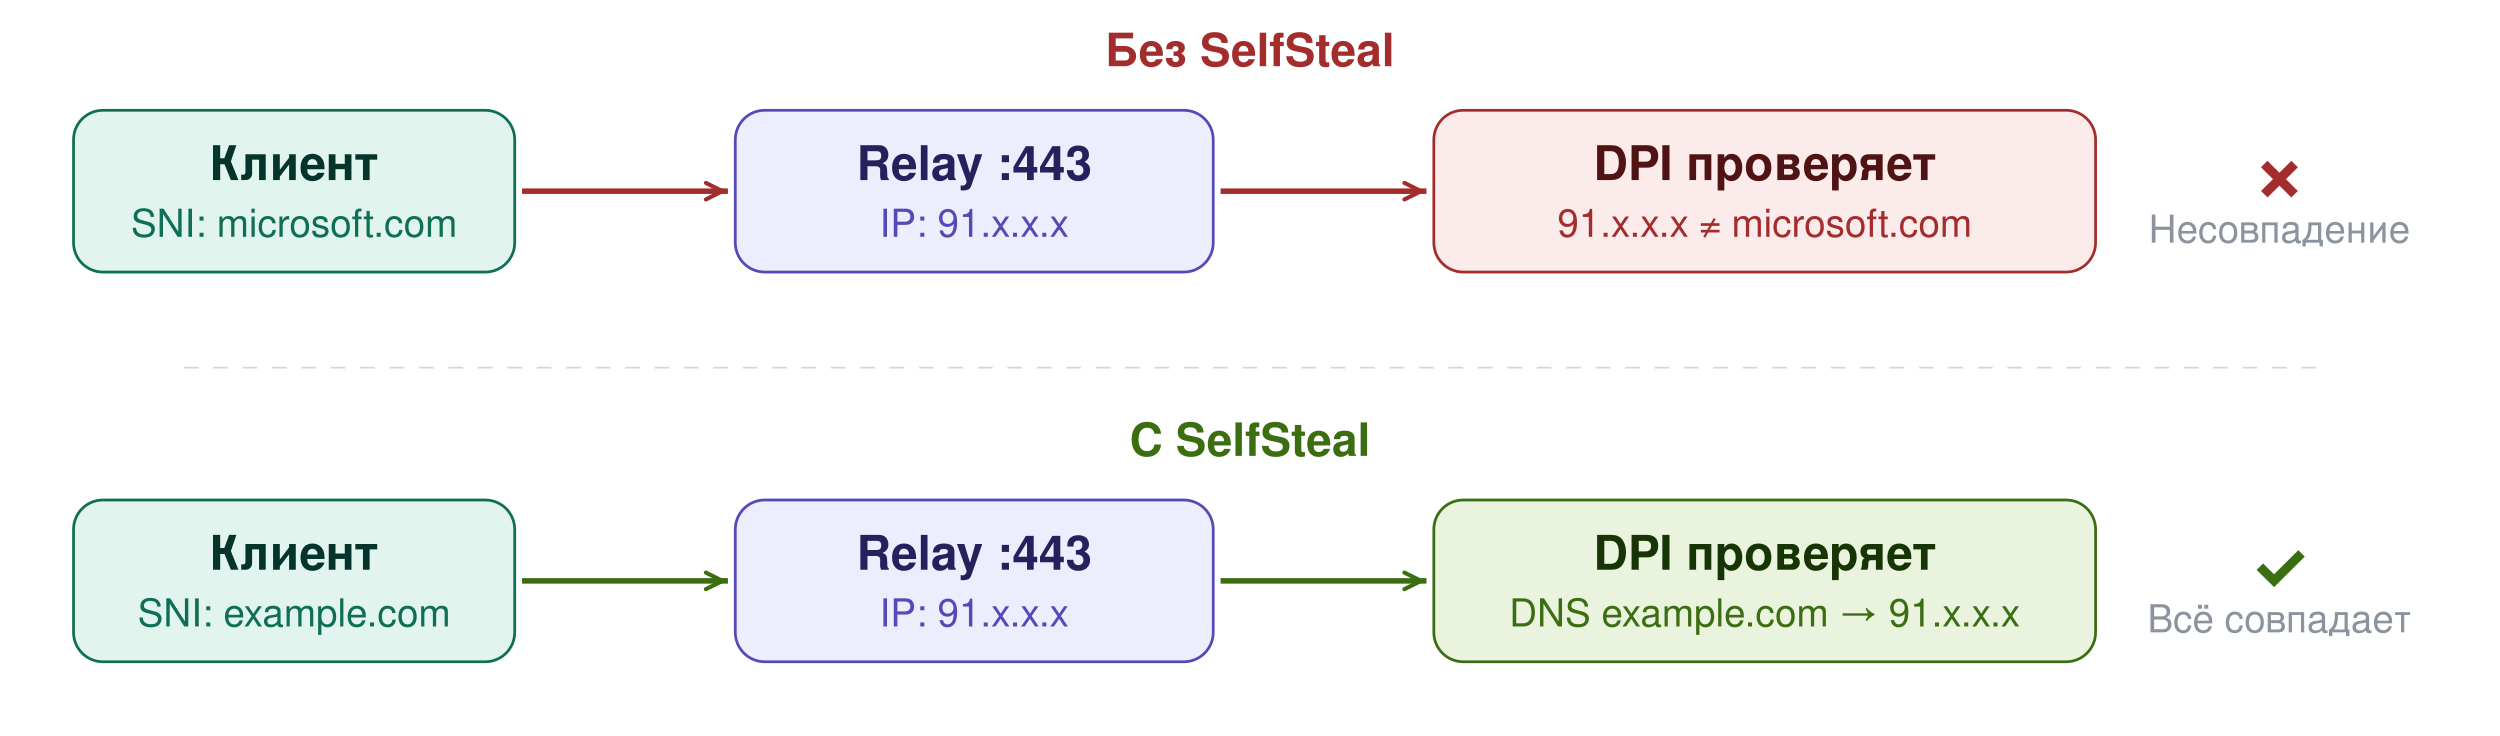
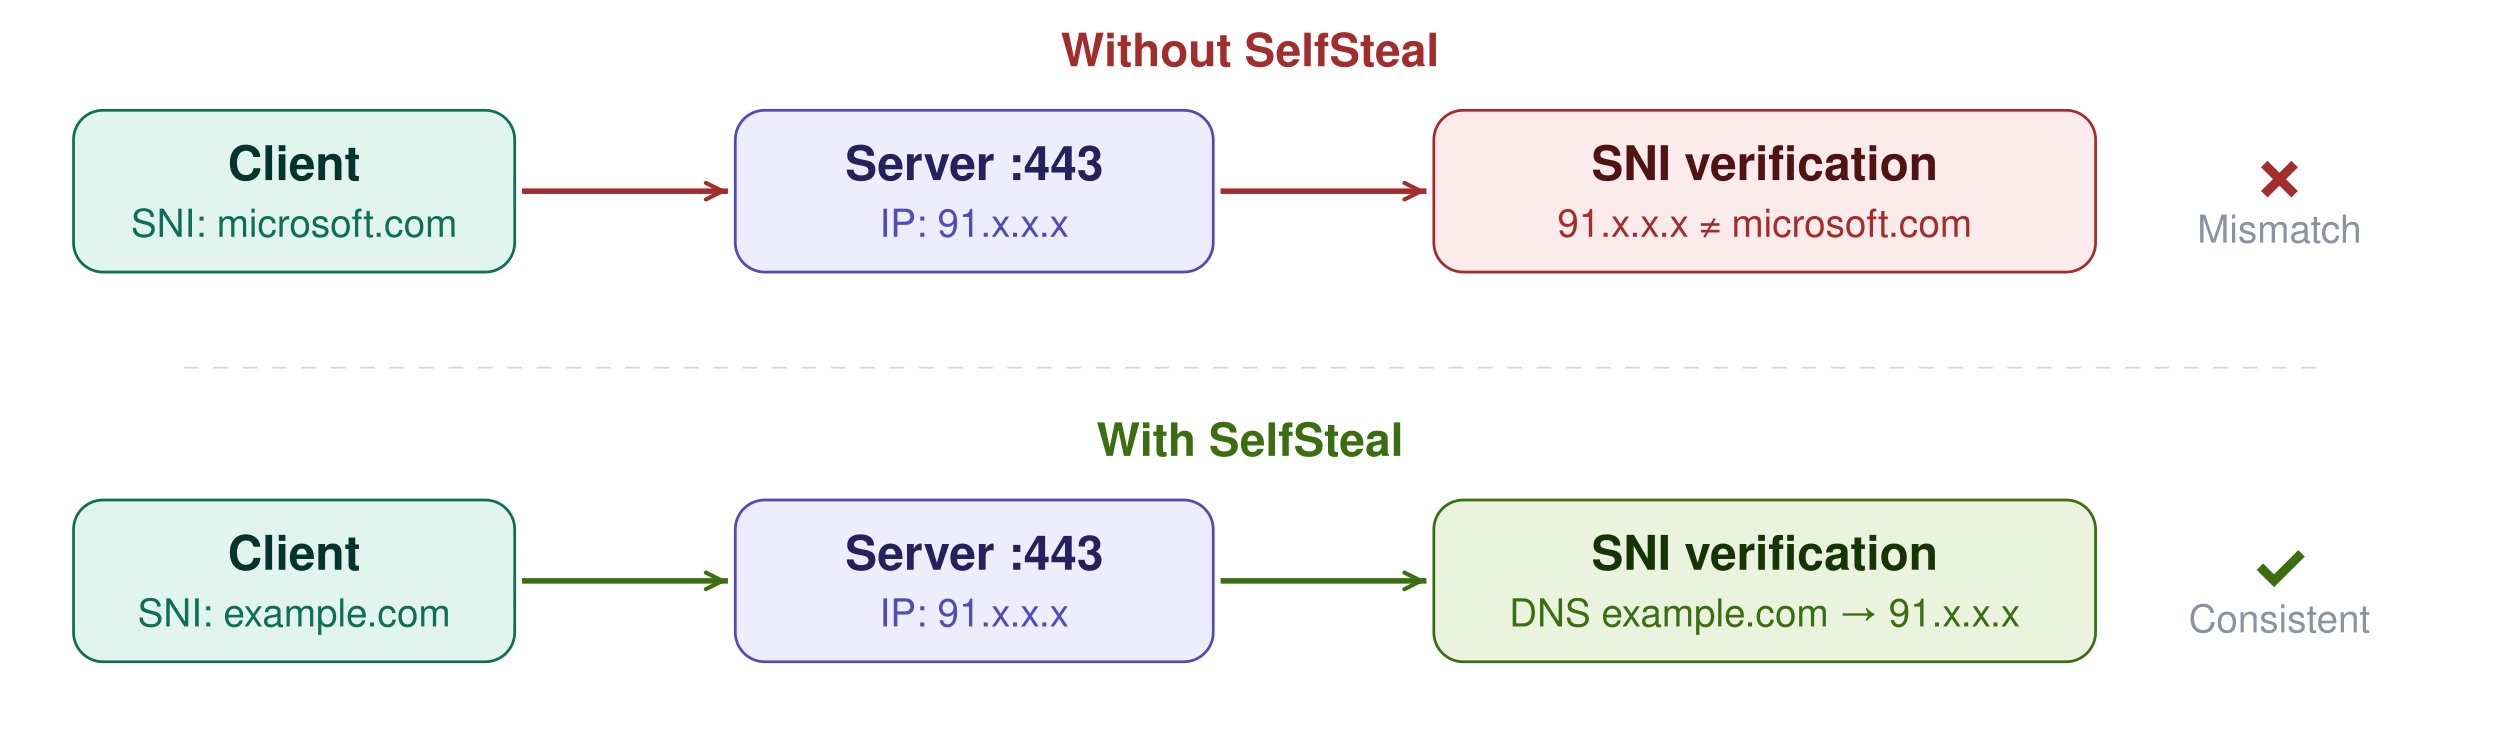
<svg xmlns="http://www.w3.org/2000/svg" width="100%" viewBox="0 0 680 200">
  <style>
text{font-family:-apple-system,BlinkMacSystemFont,"Segoe UI",Helvetica,Arial,sans-serif}
.h{font-size:13px;font-weight:600}
.s{font-size:10.5px}
.lb{font-size:10.5px;text-anchor:middle}

.c1 rect{fill:#E1F5EE;stroke:#0F6E56;stroke-width:.75}
.c1 .h{fill:#04342C} .c1 .s{fill:#0F6E56}
.c2 rect{fill:#EEEDFE;stroke:#534AB7;stroke-width:.75}
.c2 .h{fill:#26215C} .c2 .s{fill:#534AB7}
.bl rect{fill:#FCEBEB;stroke:#A32D2D;stroke-width:.75}
.bl .h{fill:#501313} .bl .s{fill:#A32D2D}
.ok rect{fill:#EAF3DE;stroke:#3B6D11;stroke-width:.75}
.ok .h{fill:#173404} .ok .s{fill:#3B6D11}

.arr{stroke:#57606a;stroke-width:1.5;fill:none}
.arr-r{stroke:#A32D2D;stroke-width:1.5;fill:none}
.arr-g{stroke:#3B6D11;stroke-width:1.5;fill:none}
.lb{fill:#57606a}
.nt{fill:#8b949e;font-size:10.5px;text-anchor:middle}
- .tt{font-size:12.5px;font-weight:600}
+ .tt{font-size:12.5px;font-weight:600;text-anchor:middle}
.sep{stroke:#57606a;stroke-width:.5;stroke-dasharray:4 4;opacity:.25}

@media(prefers-color-scheme:dark){
.c1 rect{fill:#085041;stroke:#5DCAA5} .c1 .h{fill:#E1F5EE} .c1 .s{fill:#9FE1CB}
.c2 rect{fill:#3C3489;stroke:#AFA9EC} .c2 .h{fill:#EEEDFE} .c2 .s{fill:#CECBF6}
.bl rect{fill:#791F1F;stroke:#F09595} .bl .h{fill:#FCEBEB} .bl .s{fill:#F7C1C1}
.ok rect{fill:#27500A;stroke:#97C459} .ok .h{fill:#EAF3DE} .ok .s{fill:#C0DD97}
.arr{stroke:#8b949e} .arr-r{stroke:#F09595} .arr-g{stroke:#97C459}
.lb{fill:#8b949e} .nt{fill:#656d76} .sep{stroke:#8b949e}
}
</style>
  <defs>
    <marker id="ar" viewBox="0 0 10 10" refX="9" refY="5" markerWidth="5" markerHeight="5" orient="auto">
      <path d="M1 2L7 5L1 8" fill="none" stroke-width="1.5" stroke-linecap="round" stroke-linejoin="round" class="arr-r" />
    </marker>
    <marker id="ag" viewBox="0 0 10 10" refX="9" refY="5" markerWidth="5" markerHeight="5" orient="auto">
      <path d="M1 2L7 5L1 8" fill="none" stroke-width="1.5" stroke-linecap="round" stroke-linejoin="round" class="arr-g" />
    </marker>
  </defs>
-   <text class="tt lb" x="340" y="18" style="fill:#A32D2D">Без SelfSteal</text>
+   <text class="tt" x="340" y="18" style="fill:#A32D2D">Without SelfSteal</text>
  <g class="c1">
    <rect x="20" y="30" width="120" height="44" rx="8" />
-     <text class="h" x="80" y="46" text-anchor="middle" dominant-baseline="central">Клиент</text>
+     <text class="h" x="80" y="46" text-anchor="middle" dominant-baseline="central">Client</text>
    <text class="s" x="80" y="62" text-anchor="middle" dominant-baseline="central">SNI: microsoft.com</text>
  </g>
  <line x1="142" y1="52" x2="198" y2="52" class="arr-r" marker-end="url(#ar)" />
  <g class="c2">
    <rect x="200" y="30" width="130" height="44" rx="8" />
-     <text class="h" x="265" y="46" text-anchor="middle" dominant-baseline="central">Relay :443</text>
+     <text class="h" x="265" y="46" text-anchor="middle" dominant-baseline="central">Server :443</text>
    <text class="s" x="265" y="62" text-anchor="middle" dominant-baseline="central">IP: 91.x.x.x</text>
  </g>
  <line x1="332" y1="52" x2="388" y2="52" class="arr-r" marker-end="url(#ar)" />
  <g class="bl">
    <rect x="390" y="30" width="180" height="44" rx="8" />
-     <text class="h" x="480" y="46" text-anchor="middle" dominant-baseline="central">DPI проверяет</text>
+     <text class="h" x="480" y="46" text-anchor="middle" dominant-baseline="central">SNI verification</text>
    <text class="s" x="480" y="62" text-anchor="middle" dominant-baseline="central">91.x.x.x ≠ microsoft.com</text>
  </g>
  <text class="lb" x="620" y="48" style="font-size:18px;fill:#A32D2D;font-weight:700" dominant-baseline="central">✗</text>
-   <text class="nt" x="620" y="66">Несовпадение</text>
+   <text class="nt" x="620" y="66">Mismatch</text>
  <line x1="50" y1="100" x2="630" y2="100" class="sep" />
-   <text class="tt lb" x="340" y="124" style="fill:#3B6D11">С SelfSteal</text>
+   <text class="tt" x="340" y="124" style="fill:#3B6D11">With SelfSteal</text>
  <g class="c1">
    <rect x="20" y="136" width="120" height="44" rx="8" />
-     <text class="h" x="80" y="152" text-anchor="middle" dominant-baseline="central">Клиент</text>
+     <text class="h" x="80" y="152" text-anchor="middle" dominant-baseline="central">Client</text>
    <text class="s" x="80" y="168" text-anchor="middle" dominant-baseline="central">SNI: example.com</text>
  </g>
  <line x1="142" y1="158" x2="198" y2="158" class="arr-g" marker-end="url(#ag)" />
  <g class="c2">
    <rect x="200" y="136" width="130" height="44" rx="8" />
-     <text class="h" x="265" y="152" text-anchor="middle" dominant-baseline="central">Relay :443</text>
+     <text class="h" x="265" y="152" text-anchor="middle" dominant-baseline="central">Server :443</text>
    <text class="s" x="265" y="168" text-anchor="middle" dominant-baseline="central">IP: 91.x.x.x</text>
  </g>
  <line x1="332" y1="158" x2="388" y2="158" class="arr-g" marker-end="url(#ag)" />
  <g class="ok">
    <rect x="390" y="136" width="180" height="44" rx="8" />
-     <text class="h" x="480" y="152" text-anchor="middle" dominant-baseline="central">DPI проверяет</text>
+     <text class="h" x="480" y="152" text-anchor="middle" dominant-baseline="central">SNI verification</text>
    <text class="s" x="480" y="168" text-anchor="middle" dominant-baseline="central">DNS example.com → 91.x.x.x</text>
  </g>
  <text class="lb" x="620" y="154" style="font-size:18px;fill:#3B6D11;font-weight:700" dominant-baseline="central">✓</text>
-   <text class="nt" x="620" y="172">Всё совпадает</text>
+   <text class="nt" x="620" y="172">Consistent</text>
</svg>
